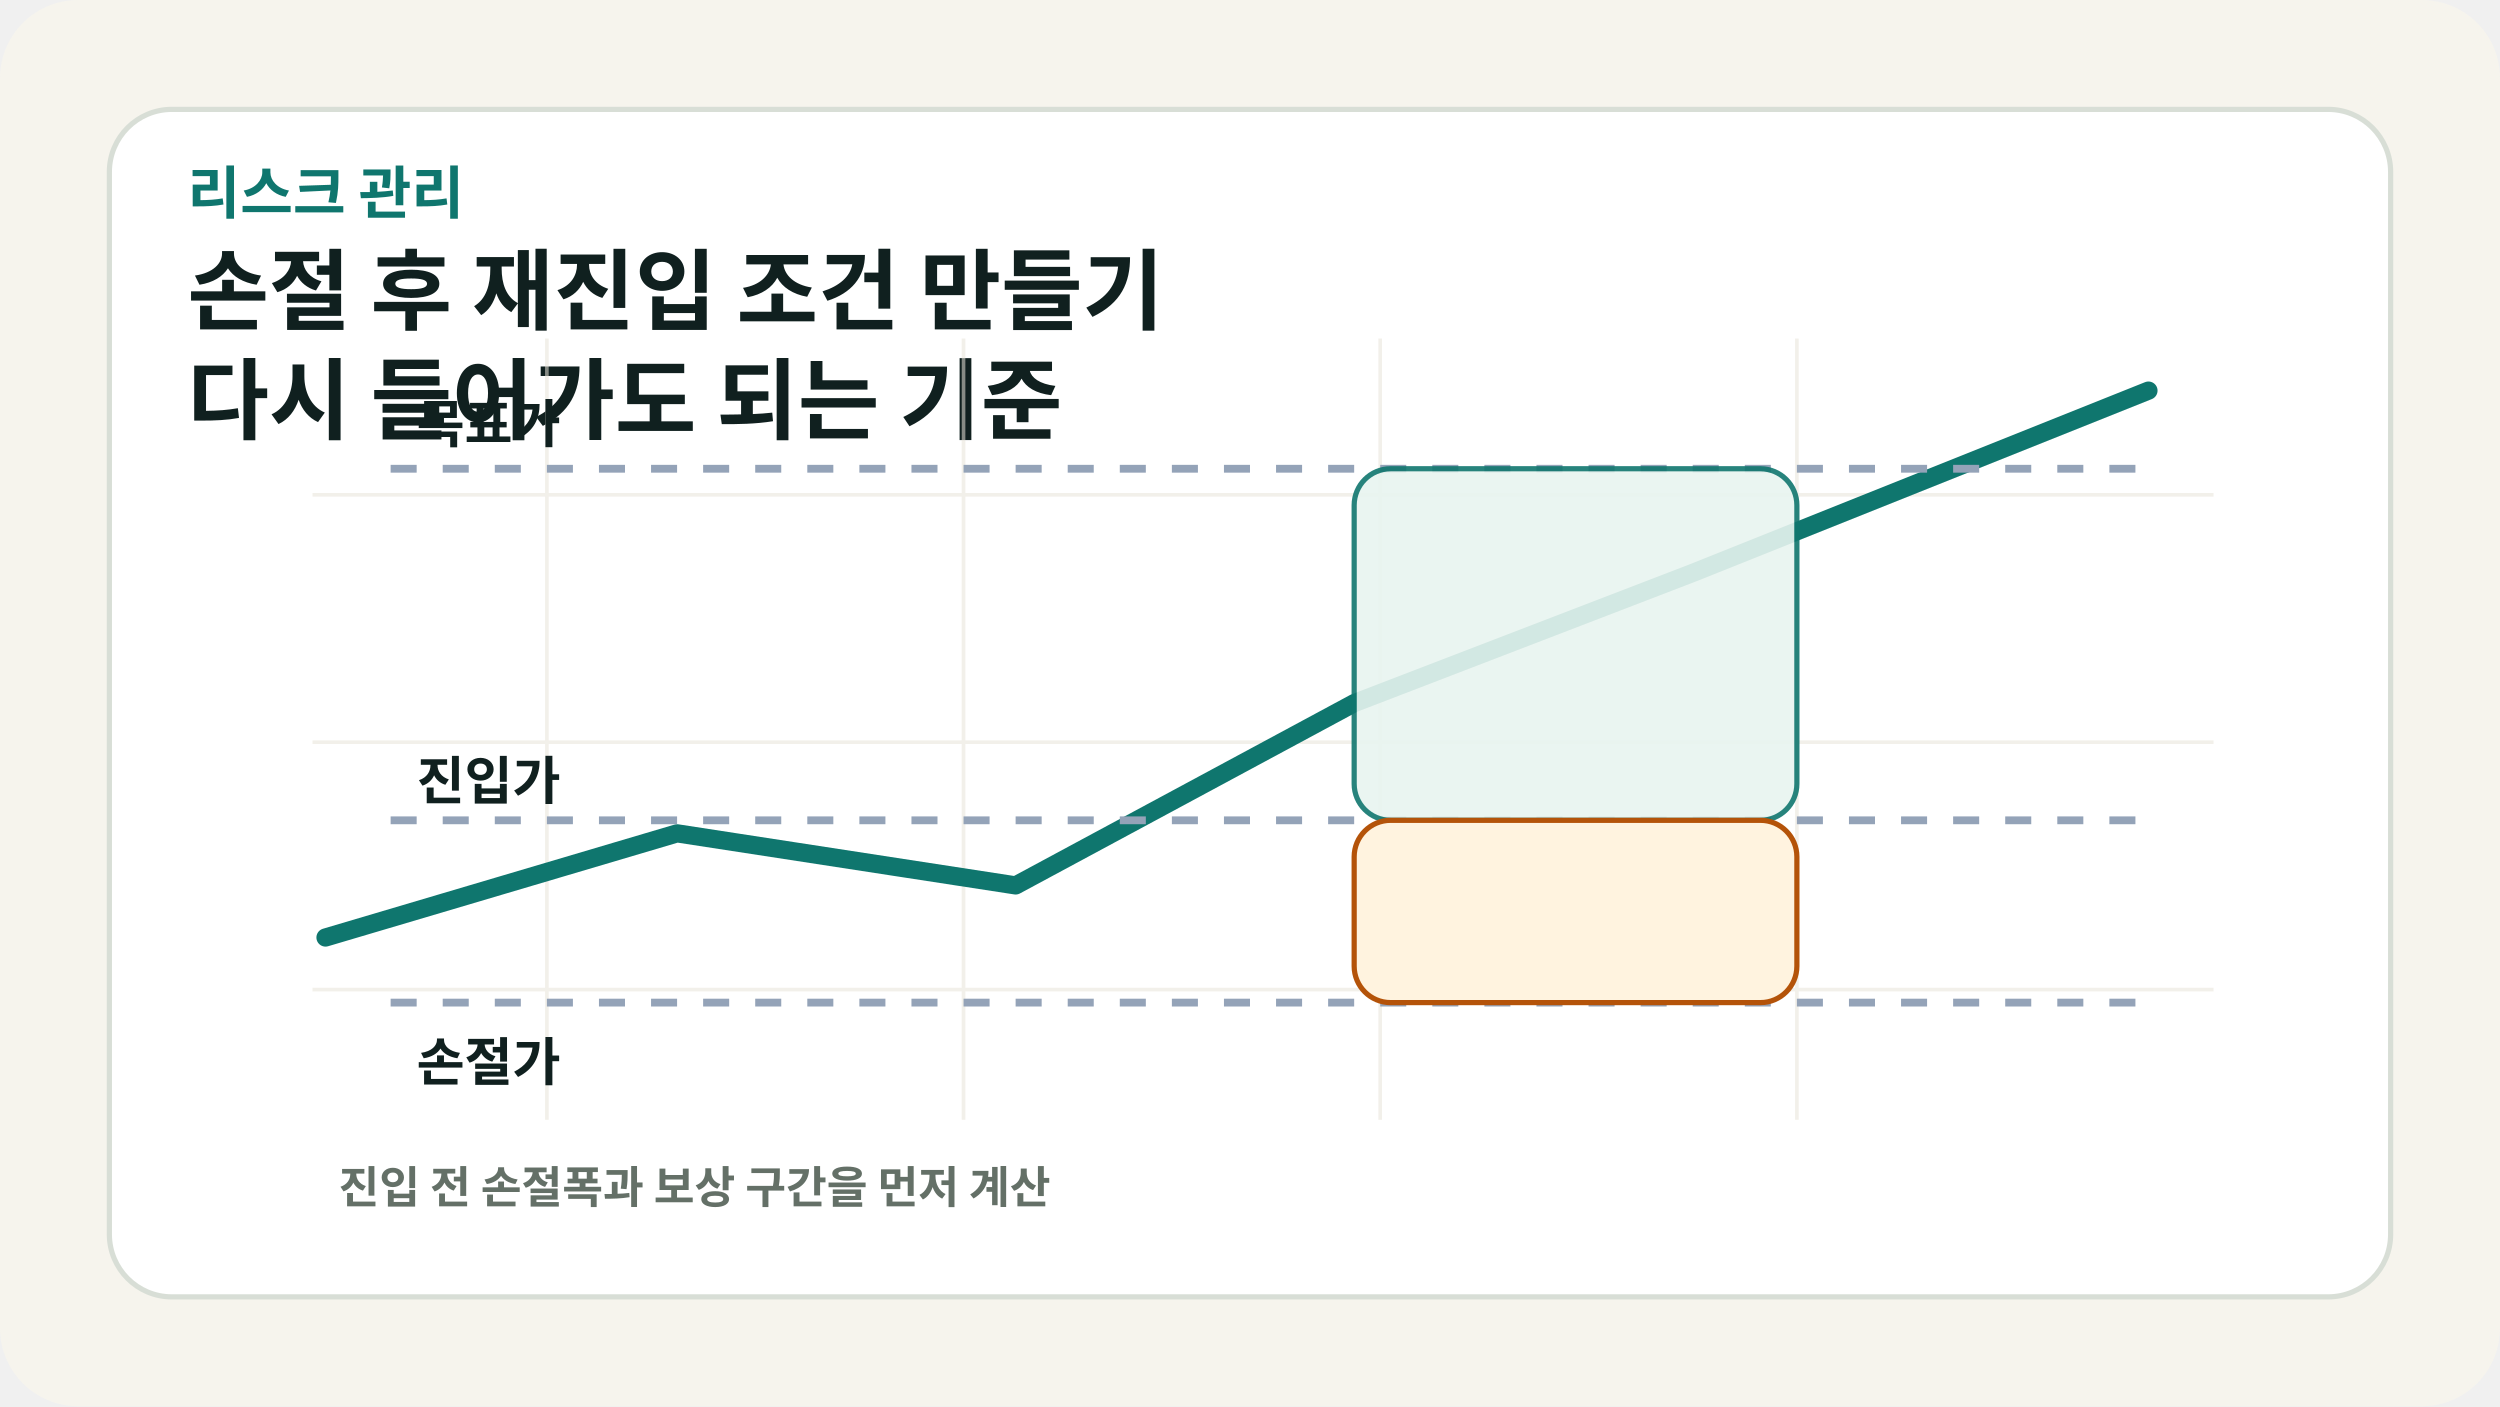
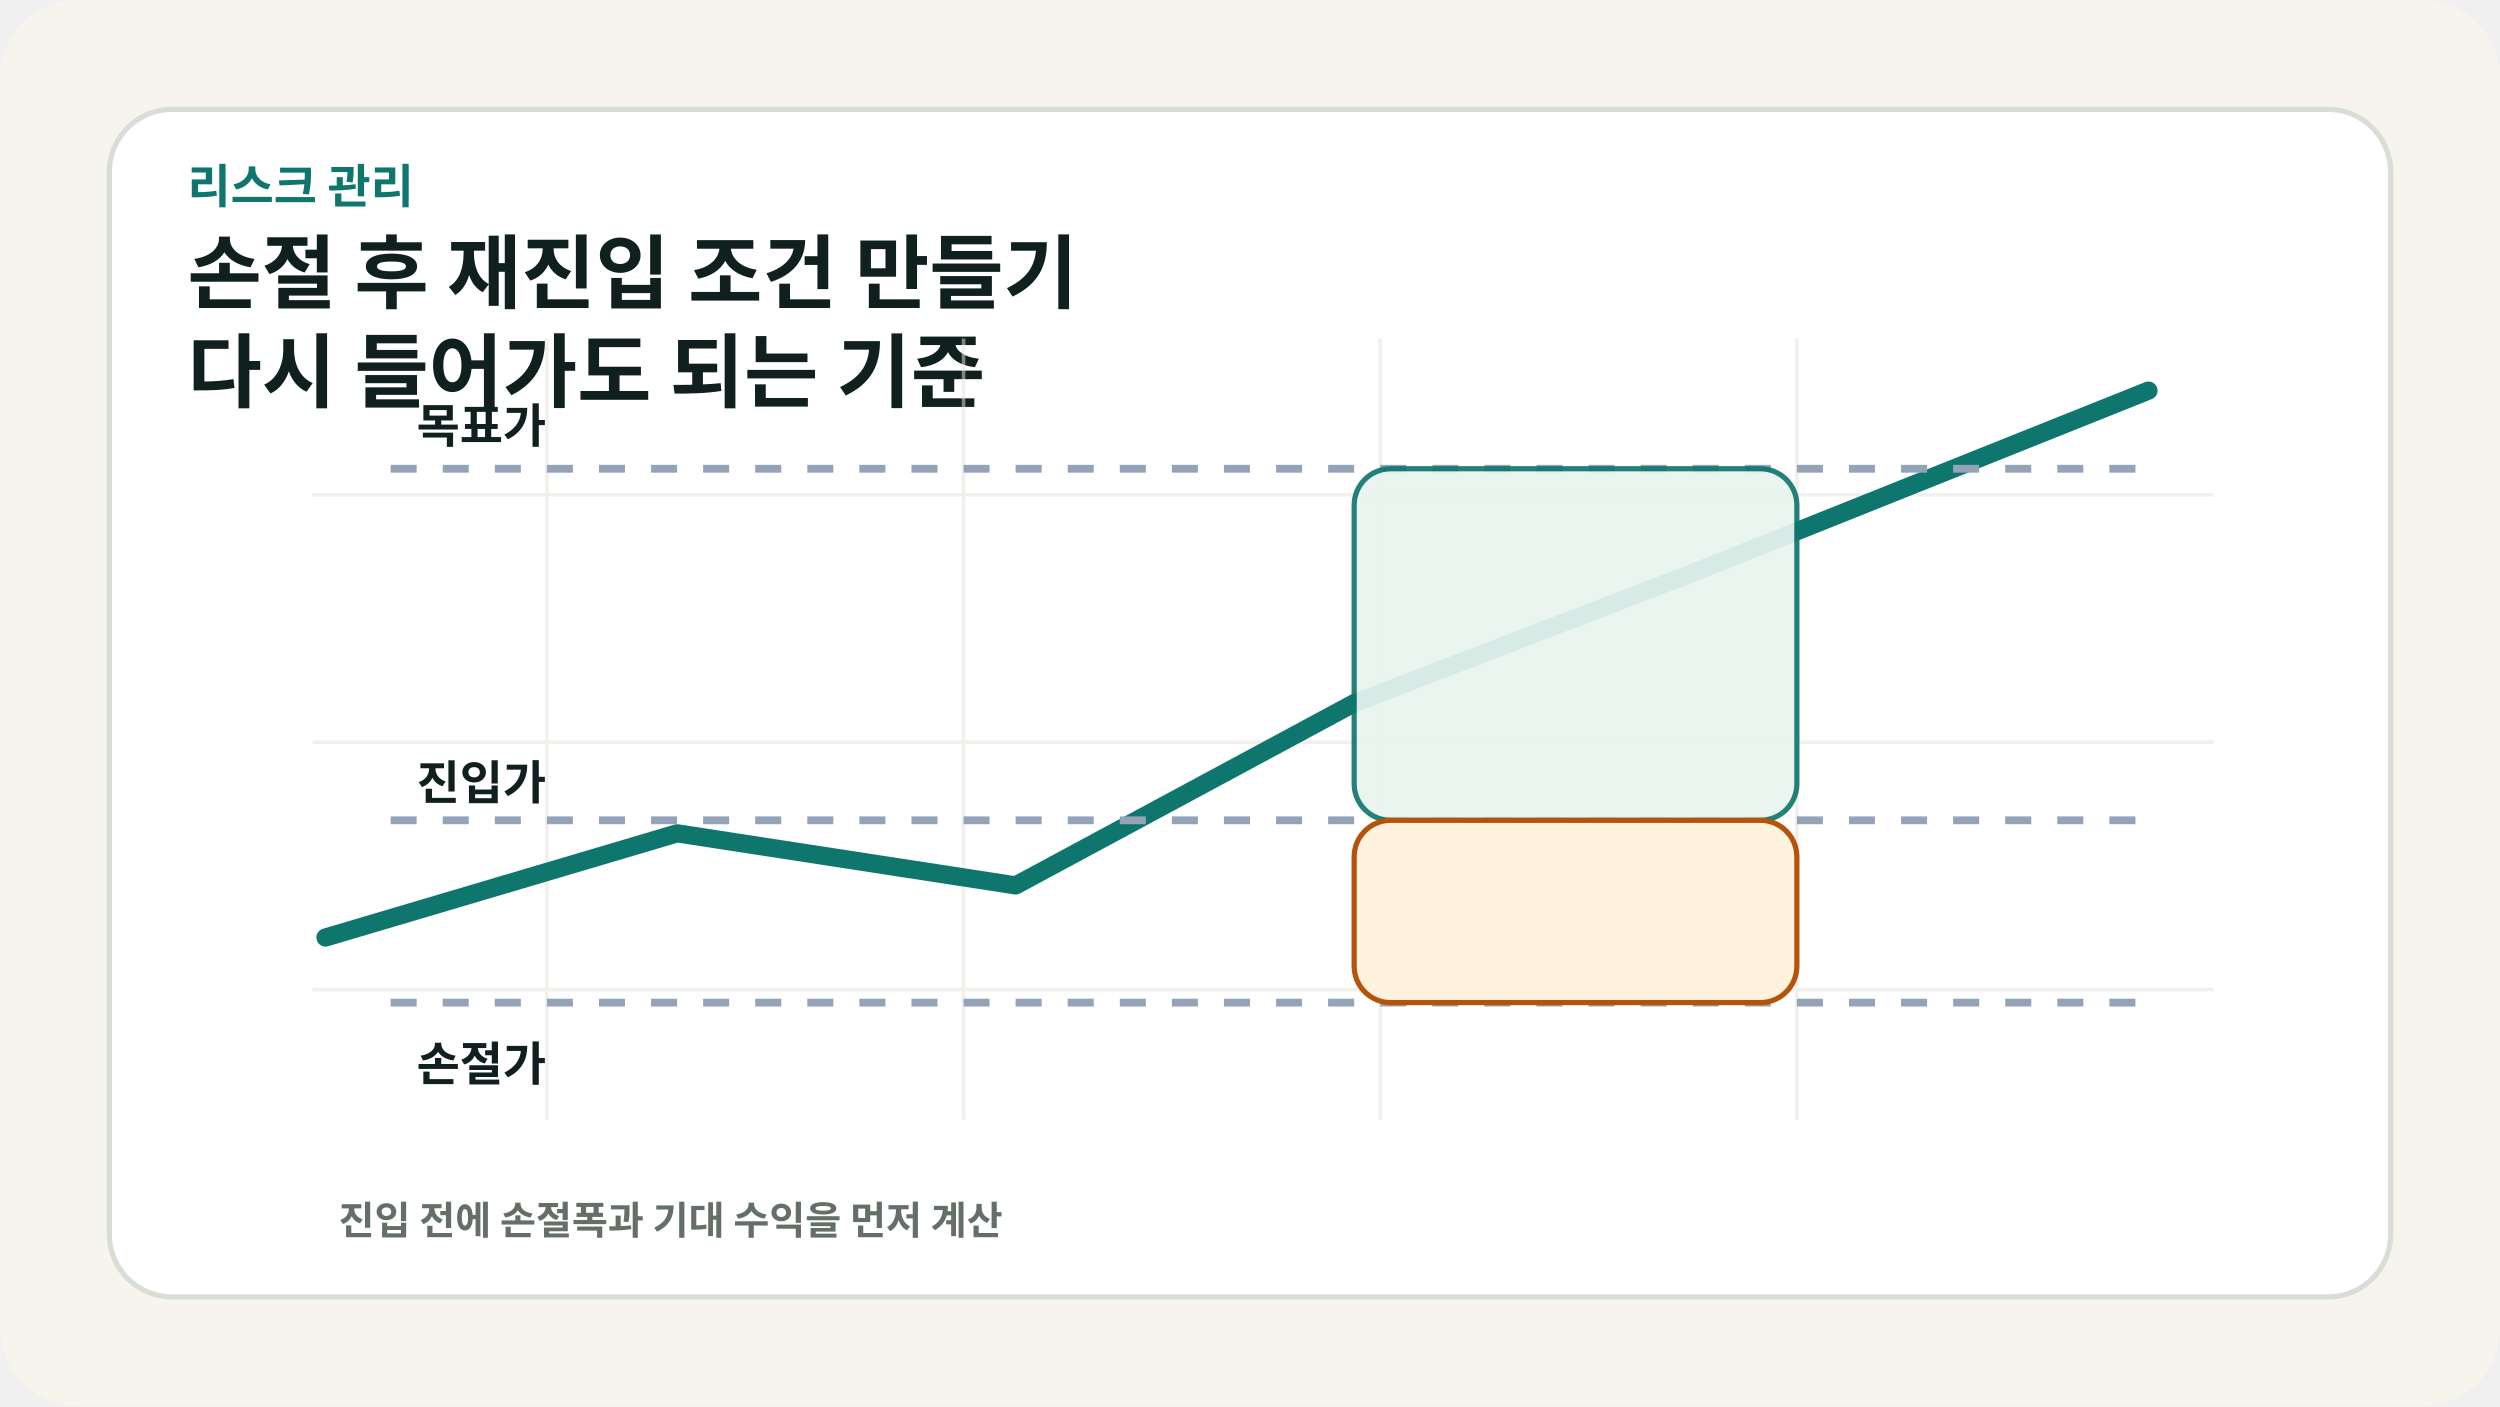
<svg xmlns="http://www.w3.org/2000/svg" width="960" height="540" viewBox="0 0 960 540" role="img" aria-labelledby="title desc">
  <style>
- .bg{fill:#f6f4ed}.panel{fill:#fff;stroke:#d8ded6;stroke-width:2}.title{font:800 34px system-ui,-apple-system,BlinkMacSystemFont,"Segoe UI",sans-serif;fill:#10201f}.sub{font:800 22px system-ui,-apple-system,BlinkMacSystemFont,"Segoe UI",sans-serif;fill:#0f766e}.label{font:800 20px system-ui,-apple-system,BlinkMacSystemFont,"Segoe UI",sans-serif;fill:#10201f}.note{font:700 17px system-ui,-apple-system,BlinkMacSystemFont,"Segoe UI",sans-serif;fill:#647067}.line{fill:none;stroke:#0f766e;stroke-width:7;stroke-linecap:round;stroke-linejoin:round}.down{fill:none;stroke:#b45309;stroke-width:7;stroke-linecap:round;stroke-linejoin:round}.thin{fill:none;stroke:#94a3b8;stroke-width:4;stroke-linecap:round}.dash{stroke:#94a3b8;stroke-width:3;stroke-dasharray:10 10}.zone{fill:#e8f4ef;stroke:#0f766e;stroke-width:2;opacity:.9}.risk{fill:#fff3df;stroke:#b45309;stroke-width:2}.bar{fill:#0f766e;opacity:.92}.warn{fill:#b45309;opacity:.92}
+ .bg{fill:#f6f4ed}.panel{fill:#fff;stroke:#d8ded6;stroke-width:2}.title{font:800 31px system-ui,-apple-system,BlinkMacSystemFont,"Segoe UI",sans-serif;fill:#10201f}.sub{font:800 18px system-ui,-apple-system,BlinkMacSystemFont,"Segoe UI",sans-serif;fill:#0f766e}.label{font:800 18px system-ui,-apple-system,BlinkMacSystemFont,"Segoe UI",sans-serif;fill:#10201f}.note{font:700 15px system-ui,-apple-system,BlinkMacSystemFont,"Segoe UI",sans-serif;fill:#647067}.line{fill:none;stroke:#0f766e;stroke-width:7;stroke-linecap:round;stroke-linejoin:round}.down{fill:none;stroke:#b45309;stroke-width:7;stroke-linecap:round;stroke-linejoin:round}.thin{fill:none;stroke:#94a3b8;stroke-width:4;stroke-linecap:round}.dash{stroke:#94a3b8;stroke-width:3;stroke-dasharray:10 10}.zone{fill:#e8f4ef;stroke:#0f766e;stroke-width:2;opacity:.92}.risk{fill:#fff3df;stroke:#b45309;stroke-width:2}.bar{fill:#0f766e;opacity:.92}.warn{fill:#b45309;opacity:.92}
</style>
  <rect class="bg" width="960" height="540" rx="30" />
  <rect class="panel" x="42" y="42" width="876" height="456" rx="24" />
-   <text x="72" y="82" class="sub">리스크 관리</text>
-   <text x="72" y="124" class="title">손절 후 재진입 조건 만들기</text>
-   <text x="72" y="166" class="title">다시 들어가도 되는 기준</text>
-   <g opacity=".55">
+   <text x="72" y="78" class="sub">리스크 관리</text>
+   <text x="72" y="116" class="title">손절 후 재진입 조건 만들기</text>
+   <text x="72" y="154" class="title">다시 들어가도 되는 기준</text>
+   <g opacity=".52">
    <path d="M120 190H850M120 285H850M120 380H850M210 130V430M370 130V430M530 130V430M690 130V430" stroke="#e7e3d8" stroke-width="1.4" />
  </g>
  <path class="line" d="M125 360L260 320L390 340L520 270L650 220L825 150" />
  <path class="dash" d="M150 180H830M150 315H830M150 385H830" />
  <rect class="zone" x="520" y="180" width="170" height="135" rx="14" />
  <rect class="risk" x="520" y="315" width="170" height="70" rx="14" />
-   <g class="label">
-     <text x="160" y="170">목표가</text>
-     <text x="160" y="307">진입가</text>
-     <text x="160" y="415">손절가</text>
-   </g>
-   <text class="note" x="130" y="462">진입 전 손절폭과 보상 구간을 먼저 계산</text>
+   <text class="label" x="160" y="170">목표가</text>
+   <text class="label" x="160" y="307">진입가</text>
+   <text class="label" x="160" y="415">손절가</text>
+   <text class="note" x="130" y="474">진입 전에 손절폭과 기대 수익을 먼저 계산</text>
</svg>
